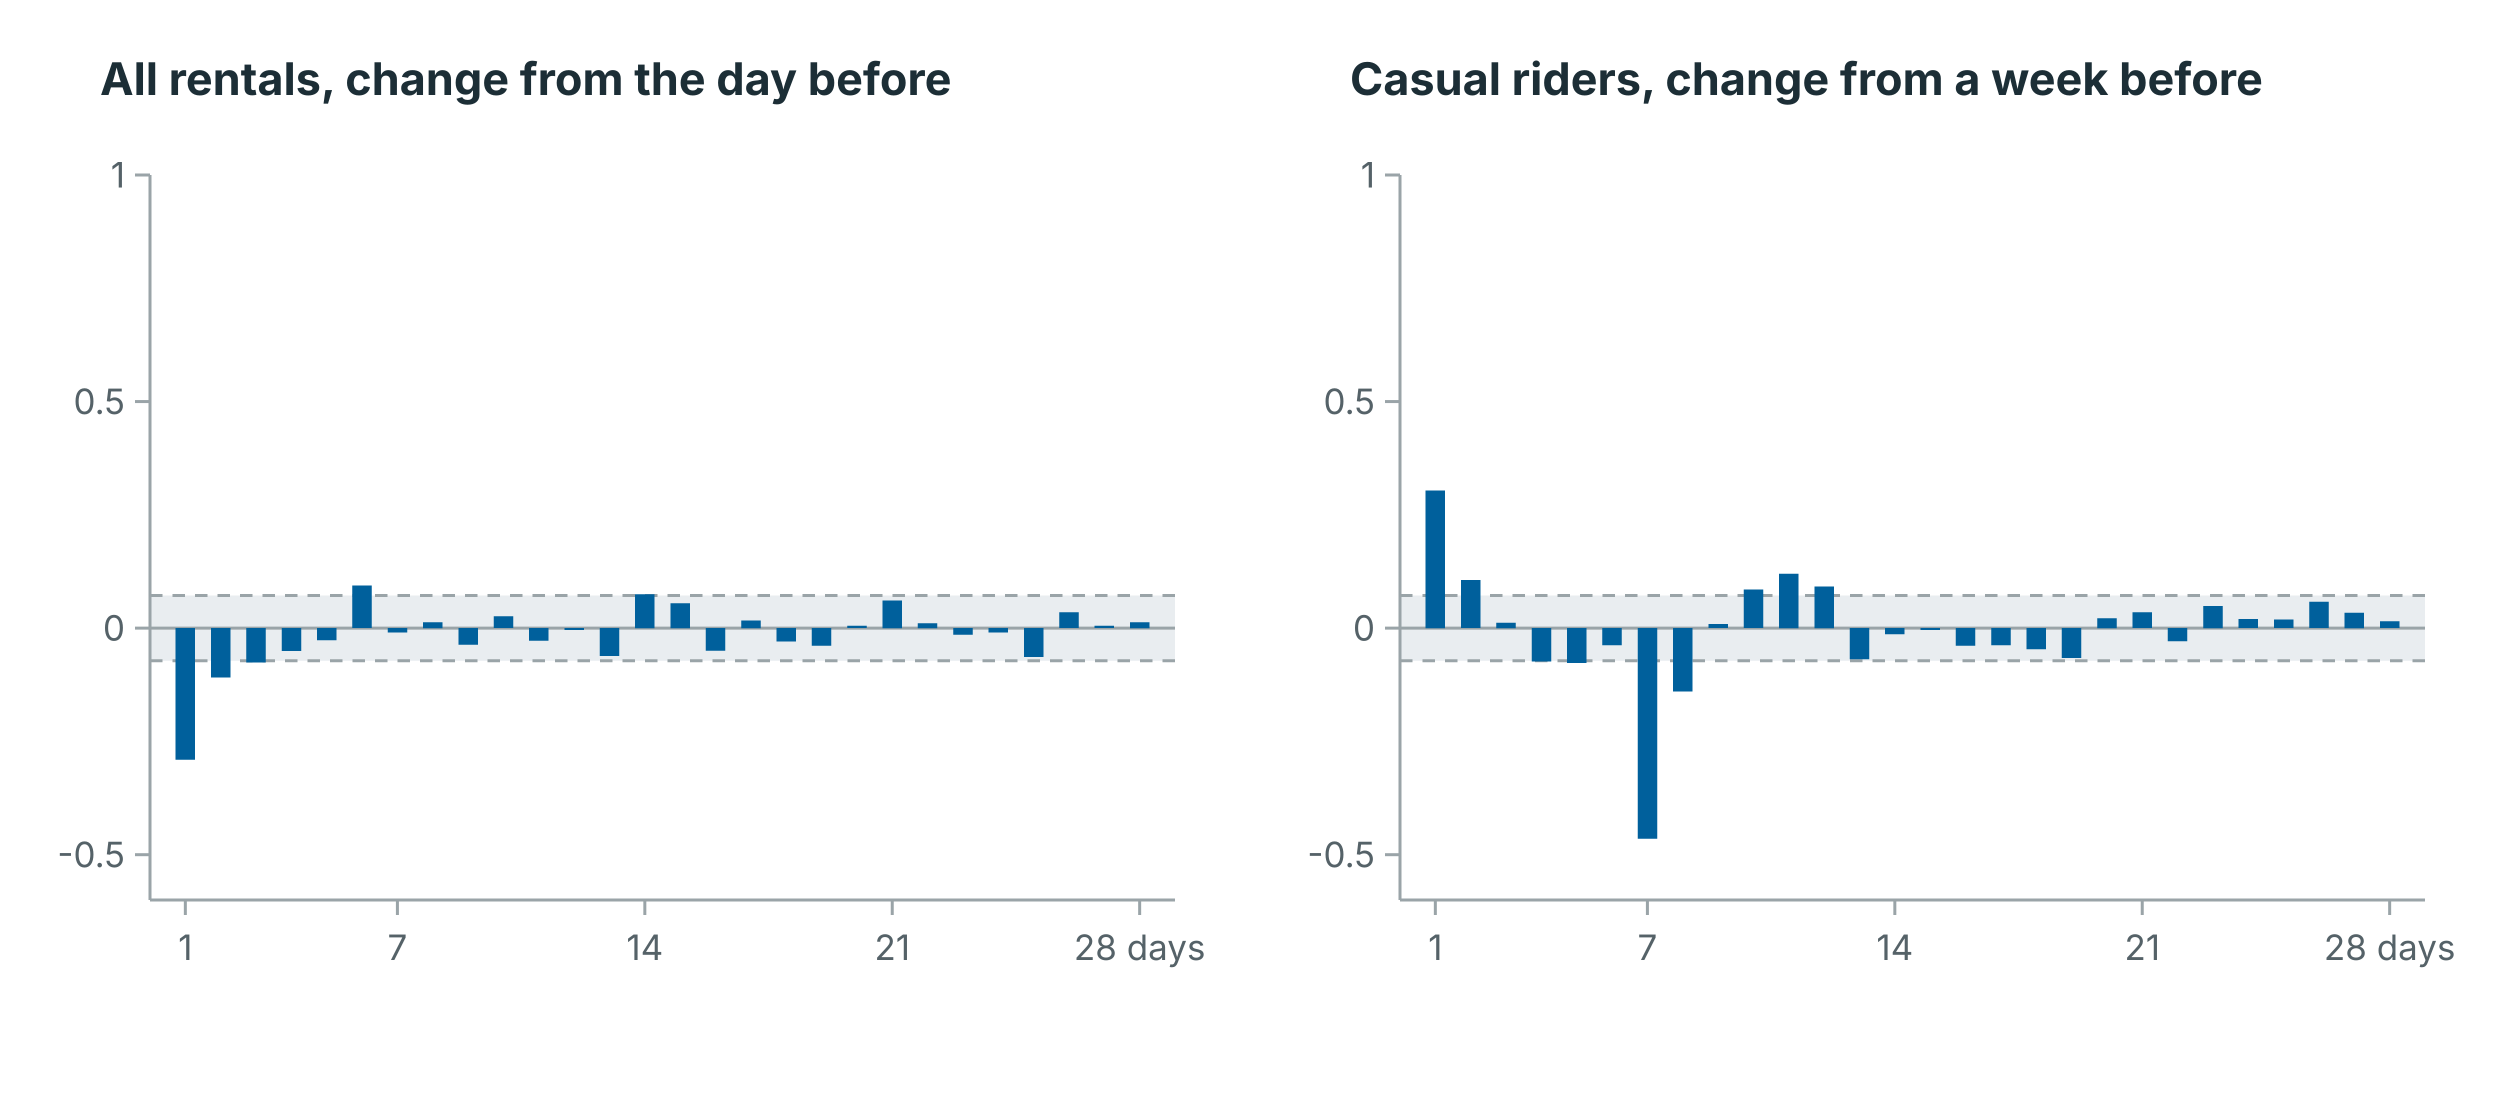
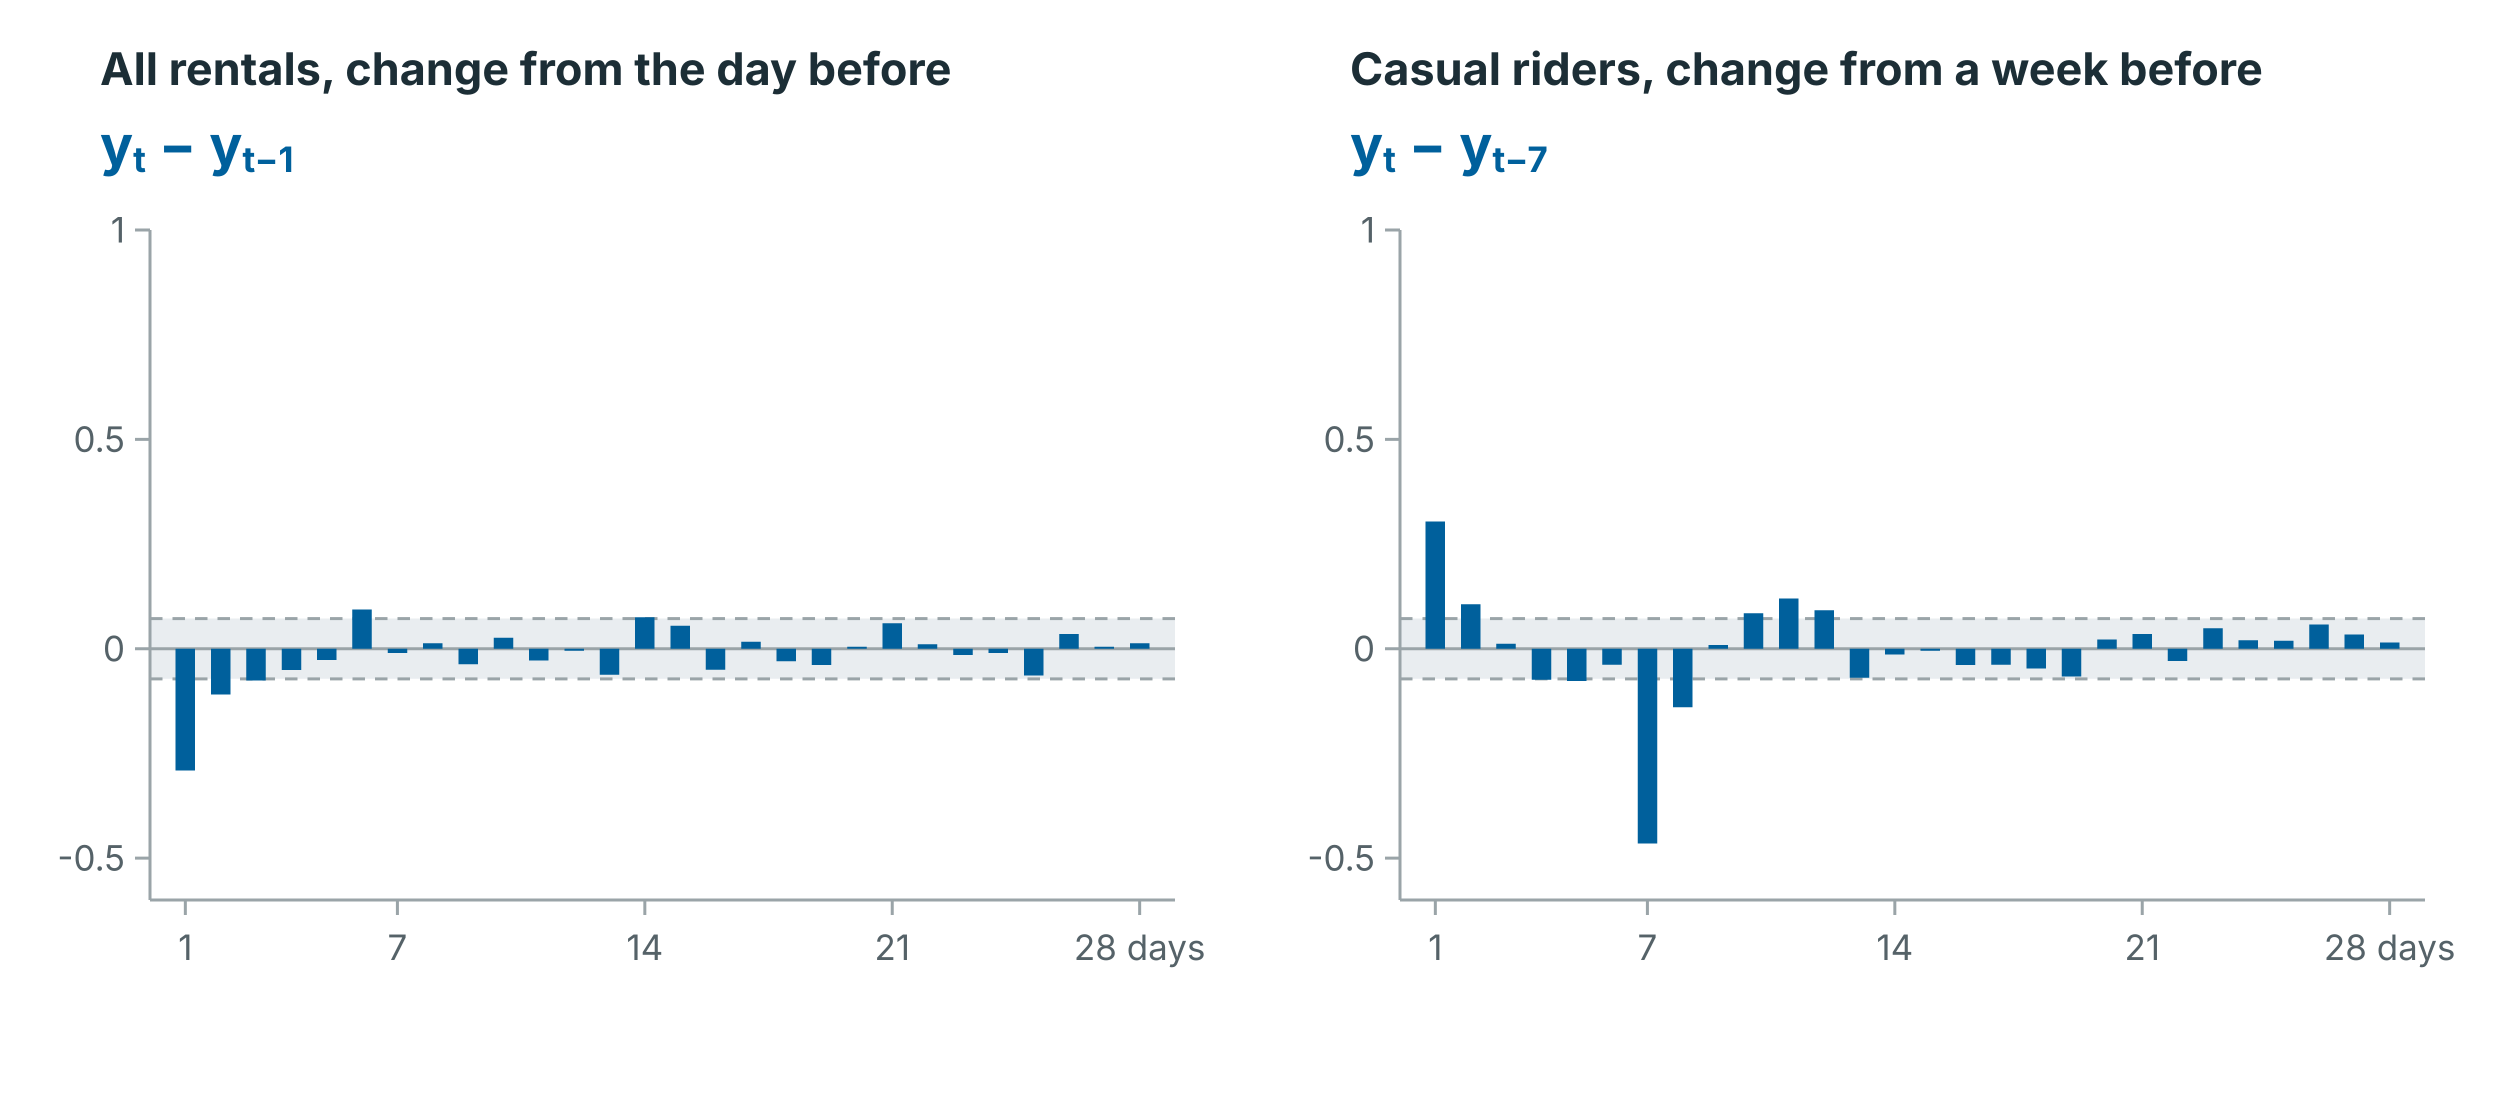
<svg xmlns="http://www.w3.org/2000/svg" viewBox="0 0 1000 440" font-family="Inter, Arimo, Helvetica, sans-serif">
  <defs>
    <marker id="ah" viewBox="0 0 10 10" refX="9" refY="5" markerWidth="7" markerHeight="7" orient="auto-start-reverse">
      <path d="M0,0 L10,5 L0,10 z" fill="#1c2e36" />
    </marker>
    <marker id="ahA" viewBox="0 0 10 10" refX="9" refY="5" markerWidth="7" markerHeight="7" orient="auto-start-reverse">
      <path class="accent-fill" d="M0,0 L10,5 L0,10 z" fill="#00609c" />
    </marker>
  </defs>
  <g data-step="1">
-     <text x="40" y="38" font-size="18" font-weight="bold" text-anchor="start" fill="#1c2e36">All rentals, change from the day before</text>
-     <rect x="60" y="238.2" width="410" height="26.1" fill="#e9edf0" />
-     <line x1="60" y1="251.25" x2="470" y2="251.25" stroke="#9aa4a8" stroke-width="1.2" />
-     <line x1="60" y1="238.2" x2="470" y2="238.2" stroke="#9aa4a8" stroke-width="1.2" stroke-dasharray="5 4" />
-     <line x1="60" y1="264.3" x2="470" y2="264.3" stroke="#9aa4a8" stroke-width="1.2" stroke-dasharray="5 4" />
-     <rect class="accent-fill" x="70.2" y="251.2" width="7.8" height="52.7" fill="#00609c" />
-     <rect class="accent-fill" x="84.4" y="251.2" width="7.8" height="19.8" fill="#00609c" />
-     <rect class="accent-fill" x="98.5" y="251.2" width="7.8" height="13.8" fill="#00609c" />
-     <rect class="accent-fill" x="112.7" y="251.2" width="7.8" height="9.2" fill="#00609c" />
-     <rect class="accent-fill" x="126.8" y="251.2" width="7.8" height="4.9" fill="#00609c" />
-     <rect class="accent-fill" x="140.9" y="234.2" width="7.8" height="17.0" fill="#00609c" />
-     <rect class="accent-fill" x="155.1" y="251.2" width="7.8" height="1.8" fill="#00609c" />
-     <rect class="accent-fill" x="169.2" y="248.9" width="7.8" height="2.4" fill="#00609c" />
-     <rect class="accent-fill" x="183.4" y="251.2" width="7.8" height="6.7" fill="#00609c" />
-     <rect class="accent-fill" x="197.5" y="246.5" width="7.8" height="4.7" fill="#00609c" />
-     <rect class="accent-fill" x="211.6" y="251.2" width="7.8" height="5.1" fill="#00609c" />
-     <rect class="accent-fill" x="225.8" y="251.2" width="7.8" height="0.8" fill="#00609c" />
-     <rect class="accent-fill" x="239.9" y="251.2" width="7.8" height="11.2" fill="#00609c" />
-     <rect class="accent-fill" x="254.0" y="237.7" width="7.8" height="13.6" fill="#00609c" />
-     <rect class="accent-fill" x="268.2" y="241.3" width="7.8" height="10.0" fill="#00609c" />
-     <rect class="accent-fill" x="282.3" y="251.2" width="7.8" height="9.1" fill="#00609c" />
-     <rect class="accent-fill" x="296.5" y="248.2" width="7.8" height="3.1" fill="#00609c" />
-     <rect class="accent-fill" x="310.6" y="251.2" width="7.8" height="5.4" fill="#00609c" />
-     <rect class="accent-fill" x="324.7" y="251.2" width="7.8" height="7.1" fill="#00609c" />
-     <rect class="accent-fill" x="338.9" y="250.3" width="7.8" height="0.9" fill="#00609c" />
-     <rect class="accent-fill" x="353.0" y="240.2" width="7.8" height="11.1" fill="#00609c" />
-     <rect class="accent-fill" x="367.1" y="249.3" width="7.8" height="2.0" fill="#00609c" />
-     <rect class="accent-fill" x="381.3" y="251.2" width="7.8" height="2.7" fill="#00609c" />
-     <rect class="accent-fill" x="395.4" y="251.2" width="7.8" height="1.8" fill="#00609c" />
-     <rect class="accent-fill" x="409.6" y="251.2" width="7.8" height="11.6" fill="#00609c" />
-     <rect class="accent-fill" x="423.7" y="244.9" width="7.8" height="6.3" fill="#00609c" />
-     <rect class="accent-fill" x="437.8" y="250.3" width="7.8" height="0.9" fill="#00609c" />
-     <rect class="accent-fill" x="452.0" y="248.9" width="7.8" height="2.4" fill="#00609c" />
-     <line x1="60" y1="70" x2="60" y2="360" stroke="#9aa4a8" stroke-width="1.2" />
-     <line x1="54" y1="341.875" x2="60" y2="341.875" stroke="#9aa4a8" stroke-width="1.2" />
-     <text x="50" y="346.875" font-size="14" font-weight="normal" text-anchor="end" fill="#556268">-0.5</text>
-     <line x1="54" y1="251.25" x2="60" y2="251.25" stroke="#9aa4a8" stroke-width="1.2" />
-     <text x="50" y="256.25" font-size="14" font-weight="normal" text-anchor="end" fill="#556268">0</text>
-     <line x1="54" y1="160.625" x2="60" y2="160.625" stroke="#9aa4a8" stroke-width="1.2" />
-     <text x="50" y="165.625" font-size="14" font-weight="normal" text-anchor="end" fill="#556268">0.5</text>
-     <line x1="54" y1="70.0" x2="60" y2="70.0" stroke="#9aa4a8" stroke-width="1.2" />
-     <text x="50" y="75.0" font-size="14" font-weight="normal" text-anchor="end" fill="#556268">1</text>
+     <text x="40" y="34" font-size="18" font-weight="bold" text-anchor="start" fill="#1c2e36">All rentals, change from the day before</text>
+     <text class="accent-fill" x="40" y="66" font-size="22" font-weight="bold" text-anchor="start" fill="#00609c">y<tspan baseline-shift="sub" font-size="14">t</tspan> − y<tspan baseline-shift="sub" font-size="14">t−1</tspan>
+     </text>
+     <rect x="60" y="247.4" width="410" height="24.1" fill="#e9edf0" />
+     <line x1="60" y1="259.5" x2="470" y2="259.5" stroke="#9aa4a8" stroke-width="1.2" />
+     <line x1="60" y1="247.44" x2="470" y2="247.44" stroke="#9aa4a8" stroke-width="1.2" stroke-dasharray="5 4" />
+     <line x1="60" y1="271.56" x2="470" y2="271.56" stroke="#9aa4a8" stroke-width="1.2" stroke-dasharray="5 4" />
+     <rect class="accent-fill" x="70.2" y="259.5" width="7.8" height="48.7" fill="#00609c" />
+     <rect class="accent-fill" x="84.4" y="259.5" width="7.8" height="18.3" fill="#00609c" />
+     <rect class="accent-fill" x="98.5" y="259.5" width="7.8" height="12.7" fill="#00609c" />
+     <rect class="accent-fill" x="112.7" y="259.5" width="7.8" height="8.5" fill="#00609c" />
+     <rect class="accent-fill" x="126.8" y="259.5" width="7.8" height="4.5" fill="#00609c" />
+     <rect class="accent-fill" x="140.9" y="243.8" width="7.8" height="15.7" fill="#00609c" />
+     <rect class="accent-fill" x="155.1" y="259.5" width="7.8" height="1.7" fill="#00609c" />
+     <rect class="accent-fill" x="169.2" y="257.3" width="7.8" height="2.2" fill="#00609c" />
+     <rect class="accent-fill" x="183.4" y="259.5" width="7.8" height="6.2" fill="#00609c" />
+     <rect class="accent-fill" x="197.5" y="255.1" width="7.8" height="4.4" fill="#00609c" />
+     <rect class="accent-fill" x="211.6" y="259.5" width="7.8" height="4.7" fill="#00609c" />
+     <rect class="accent-fill" x="225.8" y="259.5" width="7.8" height="0.8" fill="#00609c" />
+     <rect class="accent-fill" x="239.9" y="259.5" width="7.8" height="10.4" fill="#00609c" />
+     <rect class="accent-fill" x="254.0" y="246.9" width="7.8" height="12.6" fill="#00609c" />
+     <rect class="accent-fill" x="268.2" y="250.3" width="7.8" height="9.2" fill="#00609c" />
+     <rect class="accent-fill" x="282.3" y="259.5" width="7.8" height="8.4" fill="#00609c" />
+     <rect class="accent-fill" x="296.5" y="256.7" width="7.8" height="2.8" fill="#00609c" />
+     <rect class="accent-fill" x="310.6" y="259.5" width="7.8" height="5.0" fill="#00609c" />
+     <rect class="accent-fill" x="324.7" y="259.5" width="7.8" height="6.5" fill="#00609c" />
+     <rect class="accent-fill" x="338.9" y="258.7" width="7.8" height="0.8" fill="#00609c" />
+     <rect class="accent-fill" x="353.0" y="249.3" width="7.8" height="10.2" fill="#00609c" />
+     <rect class="accent-fill" x="367.1" y="257.7" width="7.8" height="1.8" fill="#00609c" />
+     <rect class="accent-fill" x="381.3" y="259.5" width="7.8" height="2.5" fill="#00609c" />
+     <rect class="accent-fill" x="395.4" y="259.5" width="7.8" height="1.7" fill="#00609c" />
+     <rect class="accent-fill" x="409.6" y="259.5" width="7.8" height="10.7" fill="#00609c" />
+     <rect class="accent-fill" x="423.7" y="253.6" width="7.8" height="5.9" fill="#00609c" />
+     <rect class="accent-fill" x="437.8" y="258.7" width="7.8" height="0.8" fill="#00609c" />
+     <rect class="accent-fill" x="452.0" y="257.3" width="7.8" height="2.2" fill="#00609c" />
+     <line x1="60" y1="92" x2="60" y2="360" stroke="#9aa4a8" stroke-width="1.2" />
+     <line x1="54" y1="343.25" x2="60" y2="343.25" stroke="#9aa4a8" stroke-width="1.2" />
+     <text x="50" y="348.25" font-size="14" font-weight="normal" text-anchor="end" fill="#556268">-0.5</text>
+     <line x1="54" y1="259.5" x2="60" y2="259.5" stroke="#9aa4a8" stroke-width="1.2" />
+     <text x="50" y="264.5" font-size="14" font-weight="normal" text-anchor="end" fill="#556268">0</text>
+     <line x1="54" y1="175.75" x2="60" y2="175.75" stroke="#9aa4a8" stroke-width="1.2" />
+     <text x="50" y="180.75" font-size="14" font-weight="normal" text-anchor="end" fill="#556268">0.5</text>
+     <line x1="54" y1="92.0" x2="60" y2="92.0" stroke="#9aa4a8" stroke-width="1.2" />
+     <text x="50" y="97.0" font-size="14" font-weight="normal" text-anchor="end" fill="#556268">1</text>
    <line x1="60" y1="360.0" x2="470" y2="360.0" stroke="#9aa4a8" stroke-width="1.2" />
    <line x1="74.138" y1="360.0" x2="74.138" y2="366.0" stroke="#9aa4a8" stroke-width="1.2" />
    <text x="74.138" y="384.0" font-size="14" font-weight="normal" text-anchor="middle" fill="#556268">1</text>
    <line x1="158.966" y1="360.0" x2="158.966" y2="366.0" stroke="#9aa4a8" stroke-width="1.2" />
    <text x="158.966" y="384.0" font-size="14" font-weight="normal" text-anchor="middle" fill="#556268">7</text>
    <line x1="257.931" y1="360.0" x2="257.931" y2="366.0" stroke="#9aa4a8" stroke-width="1.2" />
    <text x="257.931" y="384.0" font-size="14" font-weight="normal" text-anchor="middle" fill="#556268">14</text>
    <line x1="356.897" y1="360.0" x2="356.897" y2="366.0" stroke="#9aa4a8" stroke-width="1.2" />
    <text x="356.897" y="384.0" font-size="14" font-weight="normal" text-anchor="middle" fill="#556268">21</text>
    <line x1="455.862" y1="360.0" x2="455.862" y2="366.0" stroke="#9aa4a8" stroke-width="1.2" />
    <text x="455.862" y="384.0" font-size="14" font-weight="normal" text-anchor="middle" fill="#556268">28 days</text>
  </g>
  <g data-step="2">
-     <text x="540" y="38" font-size="18" font-weight="bold" text-anchor="start" fill="#1c2e36">Casual riders, change from a week before</text>
-     <rect x="560" y="238.2" width="410" height="26.1" fill="#e9edf0" />
-     <line x1="560" y1="251.25" x2="970" y2="251.25" stroke="#9aa4a8" stroke-width="1.2" />
-     <line x1="560" y1="238.2" x2="970" y2="238.2" stroke="#9aa4a8" stroke-width="1.2" stroke-dasharray="5 4" />
-     <line x1="560" y1="264.3" x2="970" y2="264.3" stroke="#9aa4a8" stroke-width="1.2" stroke-dasharray="5 4" />
-     <rect class="accent-fill" x="570.2" y="196.2" width="7.8" height="55.1" fill="#00609c" />
-     <rect class="accent-fill" x="584.4" y="232.0" width="7.8" height="19.2" fill="#00609c" />
-     <rect class="accent-fill" x="598.5" y="249.1" width="7.8" height="2.2" fill="#00609c" />
-     <rect class="accent-fill" x="612.7" y="251.2" width="7.8" height="13.4" fill="#00609c" />
-     <rect class="accent-fill" x="626.8" y="251.2" width="7.8" height="14.0" fill="#00609c" />
-     <rect class="accent-fill" x="640.9" y="251.2" width="7.8" height="6.9" fill="#00609c" />
-     <rect class="accent-fill" x="655.1" y="251.2" width="7.8" height="84.3" fill="#00609c" />
-     <rect class="accent-fill" x="669.2" y="251.2" width="7.8" height="25.4" fill="#00609c" />
-     <rect class="accent-fill" x="683.4" y="249.6" width="7.8" height="1.6" fill="#00609c" />
-     <rect class="accent-fill" x="697.5" y="235.8" width="7.8" height="15.4" fill="#00609c" />
-     <rect class="accent-fill" x="711.6" y="229.5" width="7.8" height="21.8" fill="#00609c" />
-     <rect class="accent-fill" x="725.8" y="234.6" width="7.8" height="16.7" fill="#00609c" />
-     <rect class="accent-fill" x="739.9" y="251.2" width="7.8" height="12.5" fill="#00609c" />
-     <rect class="accent-fill" x="754.0" y="251.2" width="7.8" height="2.5" fill="#00609c" />
-     <rect class="accent-fill" x="768.2" y="251.2" width="7.8" height="0.8" fill="#00609c" />
-     <rect class="accent-fill" x="782.3" y="251.2" width="7.8" height="7.1" fill="#00609c" />
-     <rect class="accent-fill" x="796.5" y="251.2" width="7.8" height="6.9" fill="#00609c" />
-     <rect class="accent-fill" x="810.6" y="251.2" width="7.8" height="8.5" fill="#00609c" />
-     <rect class="accent-fill" x="824.7" y="251.2" width="7.8" height="12.0" fill="#00609c" />
-     <rect class="accent-fill" x="838.9" y="247.3" width="7.8" height="4.0" fill="#00609c" />
-     <rect class="accent-fill" x="853.0" y="244.9" width="7.8" height="6.3" fill="#00609c" />
-     <rect class="accent-fill" x="867.1" y="251.2" width="7.8" height="5.3" fill="#00609c" />
-     <rect class="accent-fill" x="881.3" y="242.4" width="7.8" height="8.9" fill="#00609c" />
-     <rect class="accent-fill" x="895.4" y="247.6" width="7.8" height="3.6" fill="#00609c" />
-     <rect class="accent-fill" x="909.6" y="247.8" width="7.8" height="3.4" fill="#00609c" />
-     <rect class="accent-fill" x="923.7" y="240.7" width="7.8" height="10.5" fill="#00609c" />
-     <rect class="accent-fill" x="937.8" y="245.1" width="7.8" height="6.2" fill="#00609c" />
-     <rect class="accent-fill" x="952.0" y="248.5" width="7.8" height="2.7" fill="#00609c" />
-     <line x1="560" y1="70" x2="560" y2="360" stroke="#9aa4a8" stroke-width="1.2" />
-     <line x1="554" y1="341.875" x2="560" y2="341.875" stroke="#9aa4a8" stroke-width="1.2" />
-     <text x="550" y="346.875" font-size="14" font-weight="normal" text-anchor="end" fill="#556268">-0.5</text>
-     <line x1="554" y1="251.25" x2="560" y2="251.25" stroke="#9aa4a8" stroke-width="1.2" />
-     <text x="550" y="256.25" font-size="14" font-weight="normal" text-anchor="end" fill="#556268">0</text>
-     <line x1="554" y1="160.625" x2="560" y2="160.625" stroke="#9aa4a8" stroke-width="1.2" />
-     <text x="550" y="165.625" font-size="14" font-weight="normal" text-anchor="end" fill="#556268">0.5</text>
-     <line x1="554" y1="70.0" x2="560" y2="70.0" stroke="#9aa4a8" stroke-width="1.2" />
-     <text x="550" y="75.0" font-size="14" font-weight="normal" text-anchor="end" fill="#556268">1</text>
+     <text x="540" y="34" font-size="18" font-weight="bold" text-anchor="start" fill="#1c2e36">Casual riders, change from a week before</text>
+     <text class="accent-fill" x="540" y="66" font-size="22" font-weight="bold" text-anchor="start" fill="#00609c">y<tspan baseline-shift="sub" font-size="14">t</tspan> − y<tspan baseline-shift="sub" font-size="14">t−7</tspan>
+     </text>
+     <rect x="560" y="247.4" width="410" height="24.1" fill="#e9edf0" />
+     <line x1="560" y1="259.5" x2="970" y2="259.5" stroke="#9aa4a8" stroke-width="1.2" />
+     <line x1="560" y1="247.44" x2="970" y2="247.44" stroke="#9aa4a8" stroke-width="1.2" stroke-dasharray="5 4" />
+     <line x1="560" y1="271.56" x2="970" y2="271.56" stroke="#9aa4a8" stroke-width="1.2" stroke-dasharray="5 4" />
+     <rect class="accent-fill" x="570.2" y="208.6" width="7.8" height="50.9" fill="#00609c" />
+     <rect class="accent-fill" x="584.4" y="241.7" width="7.8" height="17.8" fill="#00609c" />
+     <rect class="accent-fill" x="598.5" y="257.5" width="7.8" height="2.0" fill="#00609c" />
+     <rect class="accent-fill" x="612.7" y="259.5" width="7.8" height="12.4" fill="#00609c" />
+     <rect class="accent-fill" x="626.8" y="259.5" width="7.8" height="12.9" fill="#00609c" />
+     <rect class="accent-fill" x="640.9" y="259.5" width="7.8" height="6.4" fill="#00609c" />
+     <rect class="accent-fill" x="655.1" y="259.5" width="7.8" height="77.9" fill="#00609c" />
+     <rect class="accent-fill" x="669.2" y="259.5" width="7.8" height="23.4" fill="#00609c" />
+     <rect class="accent-fill" x="683.4" y="258.0" width="7.8" height="1.5" fill="#00609c" />
+     <rect class="accent-fill" x="697.5" y="245.3" width="7.8" height="14.2" fill="#00609c" />
+     <rect class="accent-fill" x="711.6" y="239.4" width="7.8" height="20.1" fill="#00609c" />
+     <rect class="accent-fill" x="725.8" y="244.1" width="7.8" height="15.4" fill="#00609c" />
+     <rect class="accent-fill" x="739.9" y="259.5" width="7.8" height="11.6" fill="#00609c" />
+     <rect class="accent-fill" x="754.0" y="259.5" width="7.8" height="2.3" fill="#00609c" />
+     <rect class="accent-fill" x="768.2" y="259.5" width="7.8" height="0.8" fill="#00609c" />
+     <rect class="accent-fill" x="782.3" y="259.5" width="7.8" height="6.5" fill="#00609c" />
+     <rect class="accent-fill" x="796.5" y="259.5" width="7.8" height="6.4" fill="#00609c" />
+     <rect class="accent-fill" x="810.6" y="259.5" width="7.8" height="7.9" fill="#00609c" />
+     <rect class="accent-fill" x="824.7" y="259.5" width="7.8" height="11.1" fill="#00609c" />
+     <rect class="accent-fill" x="838.9" y="255.8" width="7.8" height="3.7" fill="#00609c" />
+     <rect class="accent-fill" x="853.0" y="253.6" width="7.8" height="5.9" fill="#00609c" />
+     <rect class="accent-fill" x="867.1" y="259.5" width="7.8" height="4.9" fill="#00609c" />
+     <rect class="accent-fill" x="881.3" y="251.3" width="7.8" height="8.2" fill="#00609c" />
+     <rect class="accent-fill" x="895.4" y="256.1" width="7.8" height="3.4" fill="#00609c" />
+     <rect class="accent-fill" x="909.6" y="256.3" width="7.8" height="3.2" fill="#00609c" />
+     <rect class="accent-fill" x="923.7" y="249.8" width="7.8" height="9.7" fill="#00609c" />
+     <rect class="accent-fill" x="937.8" y="253.8" width="7.8" height="5.7" fill="#00609c" />
+     <rect class="accent-fill" x="952.0" y="257.0" width="7.8" height="2.5" fill="#00609c" />
+     <line x1="560" y1="92" x2="560" y2="360" stroke="#9aa4a8" stroke-width="1.2" />
+     <line x1="554" y1="343.25" x2="560" y2="343.25" stroke="#9aa4a8" stroke-width="1.2" />
+     <text x="550" y="348.25" font-size="14" font-weight="normal" text-anchor="end" fill="#556268">-0.5</text>
+     <line x1="554" y1="259.5" x2="560" y2="259.5" stroke="#9aa4a8" stroke-width="1.2" />
+     <text x="550" y="264.5" font-size="14" font-weight="normal" text-anchor="end" fill="#556268">0</text>
+     <line x1="554" y1="175.75" x2="560" y2="175.75" stroke="#9aa4a8" stroke-width="1.2" />
+     <text x="550" y="180.75" font-size="14" font-weight="normal" text-anchor="end" fill="#556268">0.5</text>
+     <line x1="554" y1="92.0" x2="560" y2="92.0" stroke="#9aa4a8" stroke-width="1.2" />
+     <text x="550" y="97.0" font-size="14" font-weight="normal" text-anchor="end" fill="#556268">1</text>
    <line x1="560" y1="360.0" x2="970" y2="360.0" stroke="#9aa4a8" stroke-width="1.2" />
    <line x1="574.138" y1="360.0" x2="574.138" y2="366.0" stroke="#9aa4a8" stroke-width="1.2" />
    <text x="574.138" y="384.0" font-size="14" font-weight="normal" text-anchor="middle" fill="#556268">1</text>
    <line x1="658.966" y1="360.0" x2="658.966" y2="366.0" stroke="#9aa4a8" stroke-width="1.2" />
    <text x="658.966" y="384.0" font-size="14" font-weight="normal" text-anchor="middle" fill="#556268">7</text>
    <line x1="757.931" y1="360.0" x2="757.931" y2="366.0" stroke="#9aa4a8" stroke-width="1.2" />
    <text x="757.931" y="384.0" font-size="14" font-weight="normal" text-anchor="middle" fill="#556268">14</text>
    <line x1="856.897" y1="360.0" x2="856.897" y2="366.0" stroke="#9aa4a8" stroke-width="1.2" />
    <text x="856.897" y="384.0" font-size="14" font-weight="normal" text-anchor="middle" fill="#556268">21</text>
    <line x1="955.862" y1="360.0" x2="955.862" y2="366.0" stroke="#9aa4a8" stroke-width="1.2" />
    <text x="955.862" y="384.0" font-size="14" font-weight="normal" text-anchor="middle" fill="#556268">28 days</text>
  </g>
</svg>
